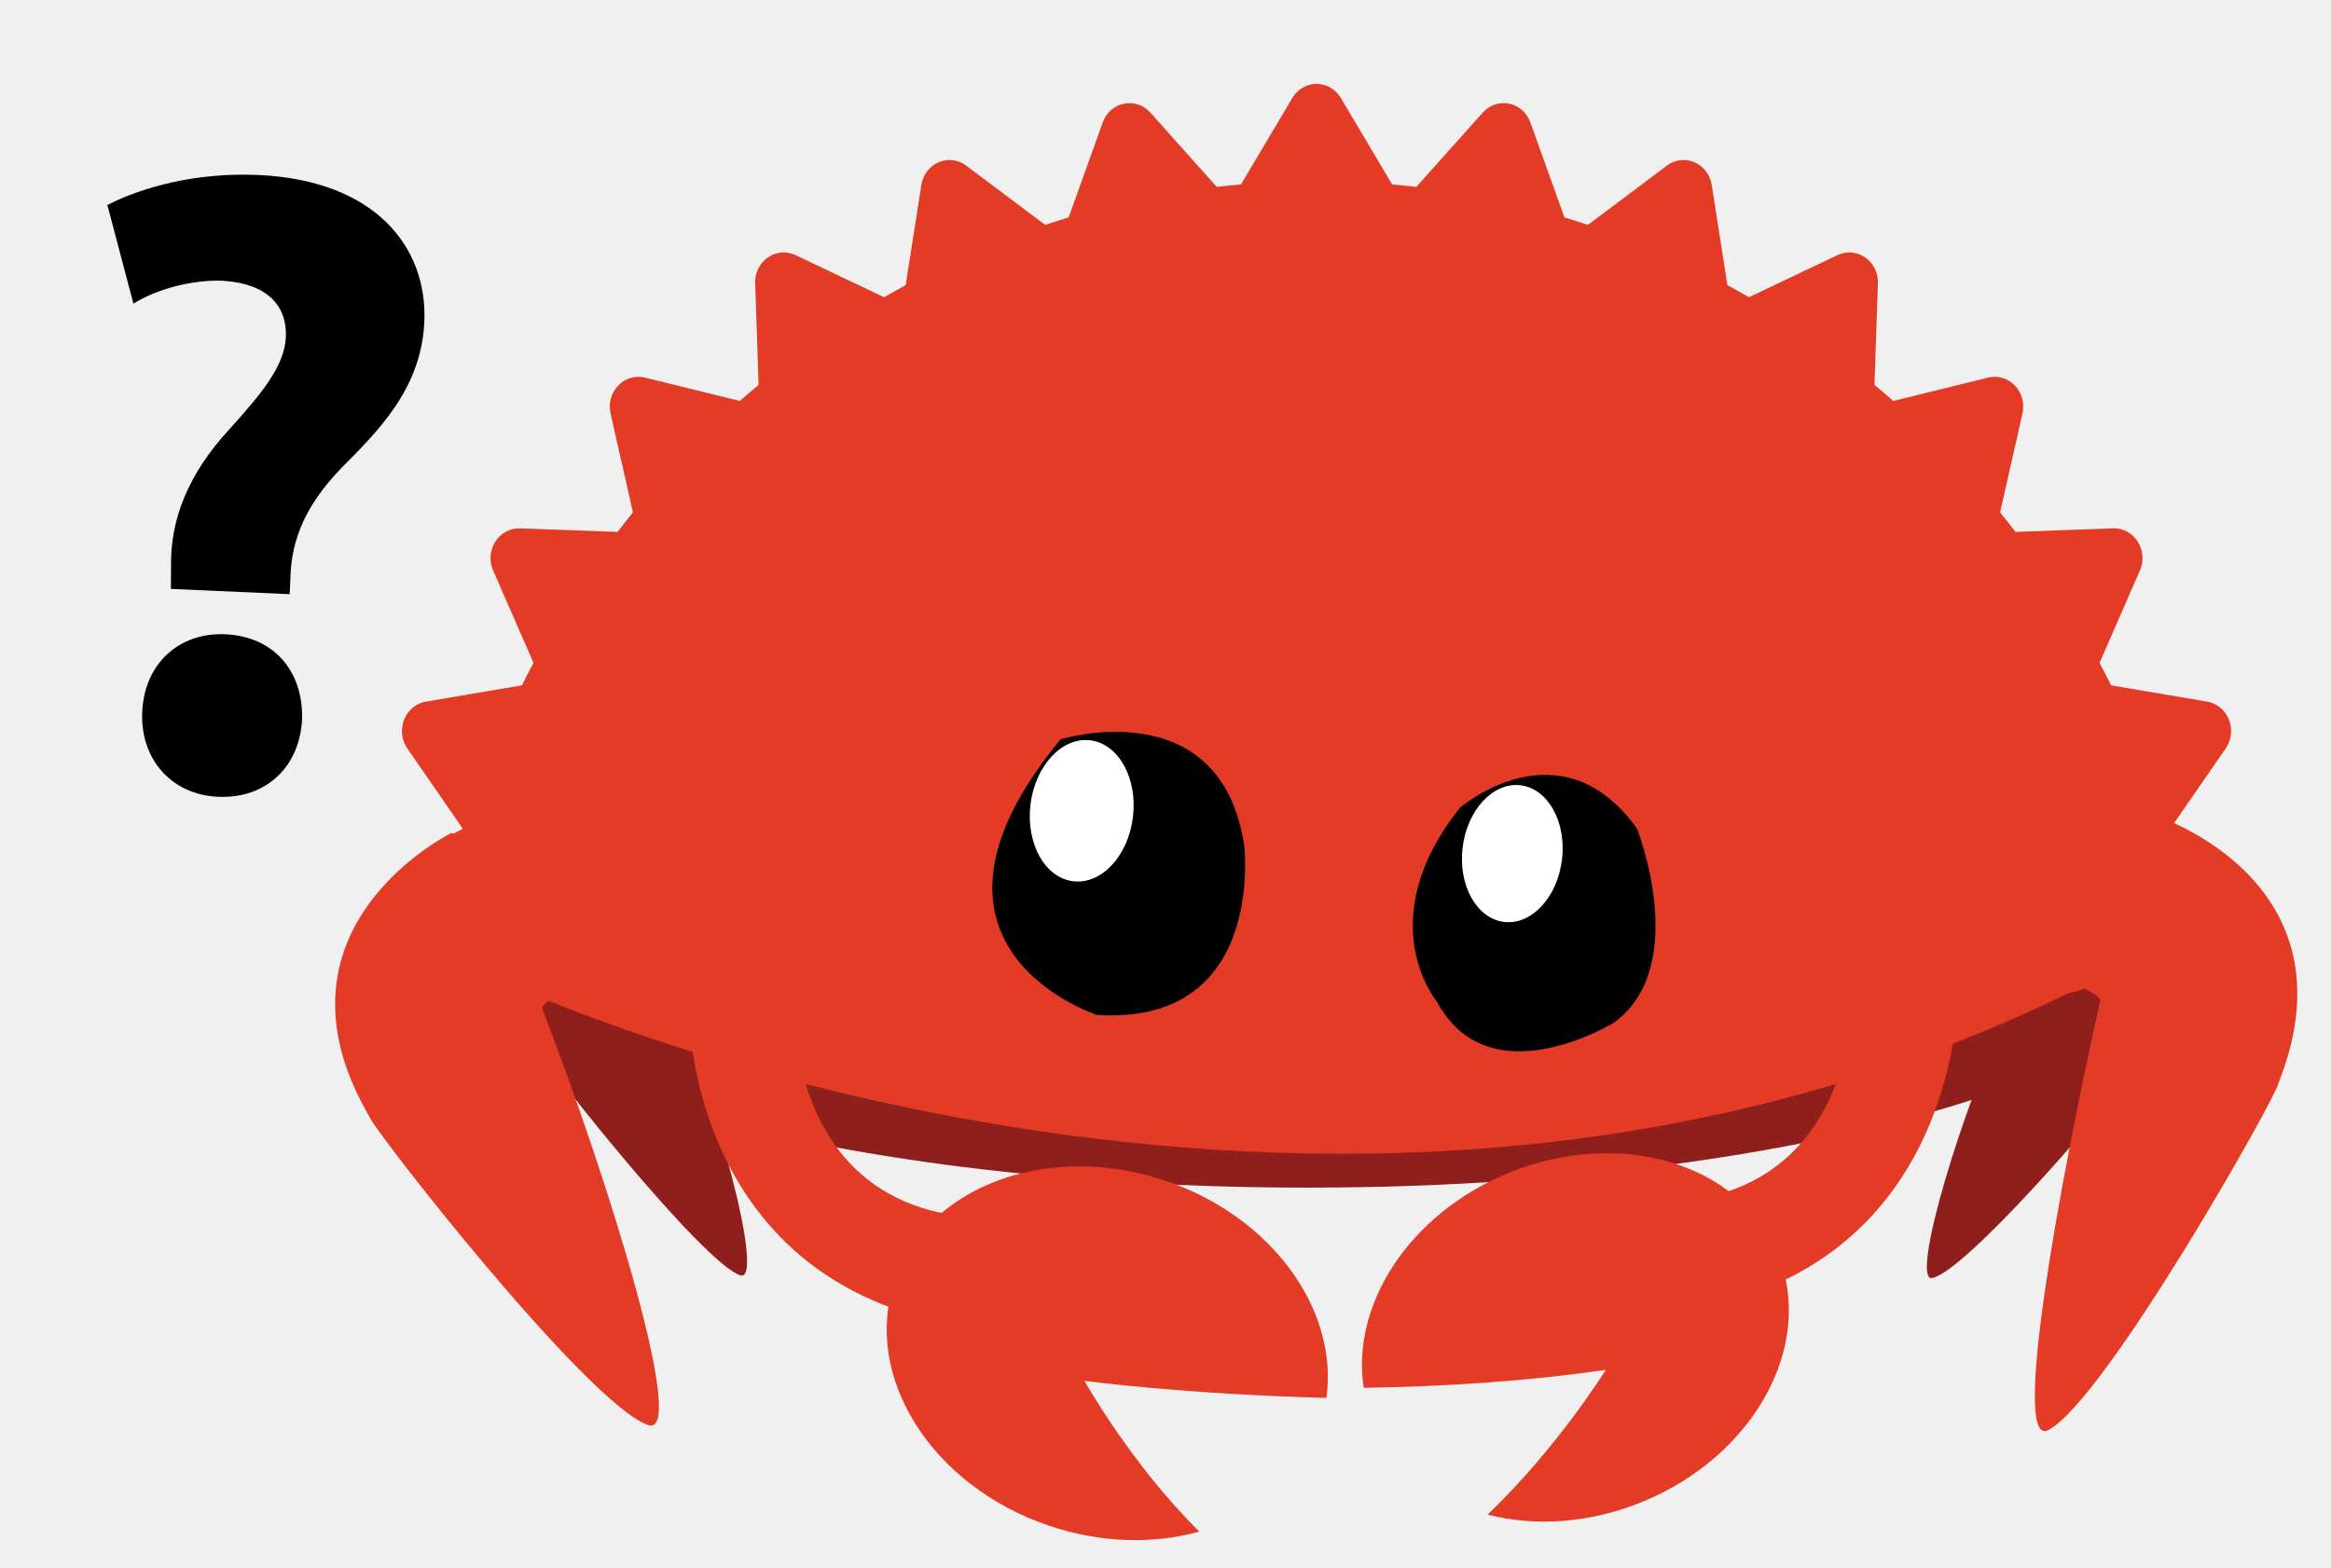
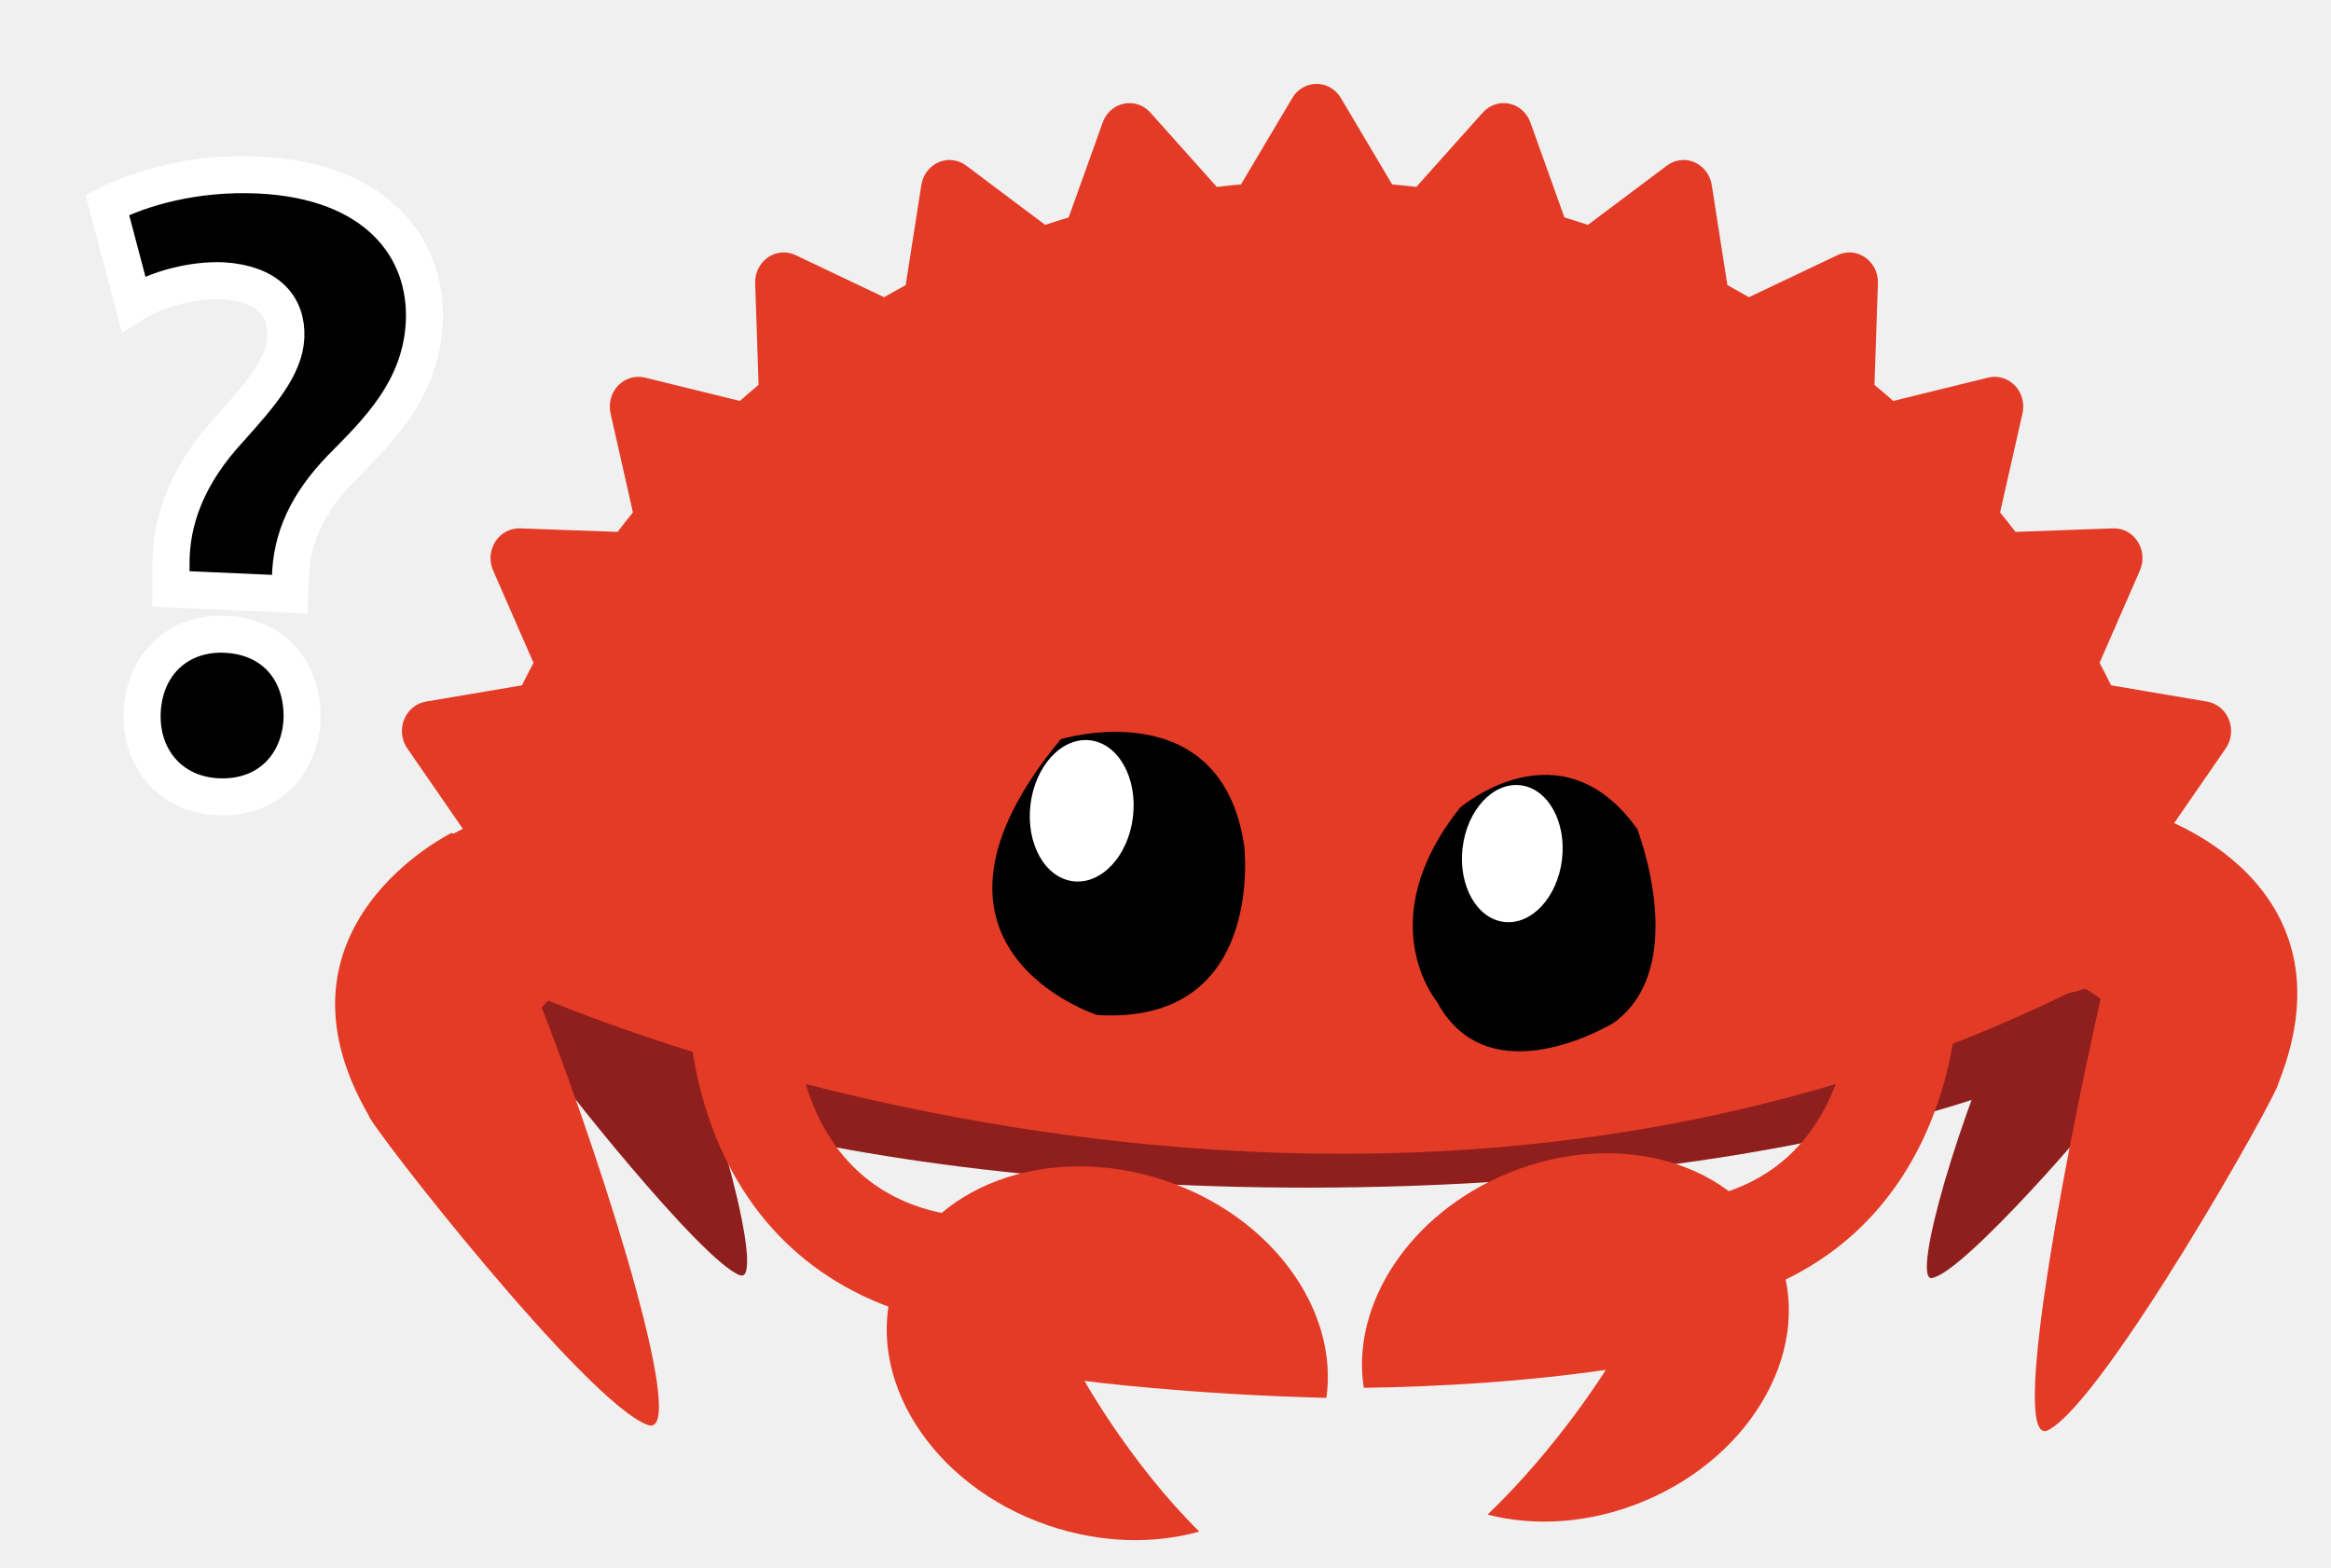
<svg xmlns="http://www.w3.org/2000/svg" version="1.1" id="Layer_1" x="0px" y="0px" width="1259px" height="847px" viewBox="0 0 1259 847" enable-background="new 0 0 1259 847" xml:space="preserve">
  <path fill="#8F1F1D" d="M706.403,338.05c-131.633,0-251.228,15.825-339.77,41.615v220.298  c88.542,25.79,208.137,41.614,339.77,41.614c150.657,0,285.535-20.729,376.134-53.402V391.457  C991.938,358.781,857.06,338.05,706.403,338.05" />
  <path fill="#8F1F1D" d="M1088.423,537.442c-3.856-10.663-4.629-24.154-1.36-37.162c5.85-23.289,22.421-36.198,37.013-28.833  c3.618,1.827,6.773,4.73,9.387,8.418c0.239-0.001,0.479,0,0.715,0.016c0,0,44.552,53.106,3.313,116.003  c-0.896,3.569-76.534,91.718-94.043,94.524C1031.987,692.244,1058.338,600.41,1088.423,537.442" />
  <path fill="#8F1F1D" d="M357.479,527.021c5.3-9.631,7.158-22.788,4.217-36.426c-5.266-24.416-23.91-41.109-41.642-37.285  c-4.398,0.948-8.325,3.072-11.666,6.099c-0.282-0.059-0.564-0.113-0.845-0.153c0,0-56.292,41.952-12.057,113.924  c0.805,3.741,83.851,108.838,104.311,115.764C413.188,693.475,388.55,596.418,357.479,527.021" />
  <path fill="#E23A26" d="M280.467,535.066l0.007,0.015C280.659,535.226,280.831,535.357,280.467,535.066" />
  <path fill="#E33B26" d="M1174.119,457.903c-0.88-3.064-1.756-6.126-2.662-9.162l30.683-44.451c3.13-4.522,3.771-10.398,1.73-15.555  c-2.04-5.13-6.49-8.81-11.76-9.71l-51.887-8.805c-2.008-4.102-4.115-8.142-6.229-12.15l21.797-49.903  c2.243-5.087,1.769-10.995-1.203-15.608c-2.961-4.636-7.99-7.344-13.349-7.133l-52.656,1.913c-2.727-3.55-5.496-7.068-8.322-10.521  l12.102-53.49c1.225-5.433-0.322-11.118-4.104-15.064c-3.762-3.932-9.229-5.559-14.426-4.283l-51.289,12.608  c-3.321-2.935-6.699-5.833-10.114-8.673l1.849-54.914c0.197-5.559-2.394-10.842-6.845-13.925  c-4.445-3.104-10.093-3.573-14.955-1.266l-47.848,22.747c-3.854-2.21-7.728-4.4-11.644-6.517l-8.455-54.115  c-0.857-5.483-4.386-10.139-9.326-12.266c-4.923-2.137-10.568-1.447-14.891,1.808l-42.659,32.007  c-4.2-1.395-8.419-2.732-12.692-4.011l-18.386-51.316c-1.87-5.229-6.182-9.071-11.438-10.151c-5.238-1.072-10.63,0.742-14.263,4.802  L764.97,100.97c-4.342-0.5-8.685-0.956-13.043-1.331l-27.723-46.713c-2.811-4.732-7.771-7.612-13.116-7.612  c-5.334,0-10.304,2.88-13.09,7.612l-27.733,46.713c-4.358,0.375-8.722,0.831-13.056,1.331l-35.91-40.171  c-3.636-4.06-9.047-5.874-14.268-4.802c-5.255,1.092-9.573,4.922-11.433,10.151l-18.402,51.316  c-4.26,1.279-8.481,2.627-12.691,4.011l-42.644-32.007c-4.336-3.266-9.98-3.955-14.916-1.808c-4.919,2.127-8.461,6.783-9.313,12.266  l-8.461,54.115c-3.914,2.117-7.789,4.294-11.653,6.517l-47.842-22.747c-4.858-2.316-10.529-1.838-14.954,1.266  c-4.445,3.083-7.042,8.366-6.84,13.925l1.835,54.914c-3.405,2.84-6.774,5.738-10.112,8.673l-51.279-12.608  c-5.211-1.265-10.67,0.351-14.441,4.283c-3.795,3.946-5.332,9.631-4.113,15.064l12.079,53.49c-2.802,3.467-5.575,6.971-8.293,10.521  l-52.655-1.913c-5.314-0.157-10.386,2.497-13.356,7.133c-2.974,4.613-3.425,10.521-1.211,15.608l21.814,49.903  c-2.119,4.008-4.224,8.048-6.249,12.15l-51.882,8.805c-5.271,0.888-9.715,4.566-11.765,9.71c-2.037,5.157-1.375,11.033,1.735,15.555  l30.69,44.451c-0.236,0.784-0.455,1.576-0.69,2.364l-16.863,17.911l45.341,64.05c0,0,435.152,200.731,838.797,3.396  C1163.372,528.189,1174.119,457.903,1174.119,457.903" />
  <path d="M788.629,436.277c0,0,54.108-46.602,95.626,11.5c0,0,29.173,74.328-12.593,104.708c0,0-67.353,41.473-95.627-11.5  C776.035,540.985,739.67,497.66,788.629,436.277" />
  <path fill="#FFFFFF" d="M843.648,464.356c-2.452,20.385-16.456,35.467-31.276,33.684c-14.817-1.781-24.846-19.755-22.395-40.14  c2.452-20.385,16.457-35.468,31.274-33.687C836.071,425.997,846.1,443.971,843.648,464.356" />
  <path d="M572.949,399.315c0,0,86.384-26.449,99.021,57.297c0,0,12.086,97.294-79.356,91.705  C592.613,548.317,479.508,512.09,572.949,399.315" />
  <rect x="181" y="45" fill="none" width="1060" height="782" />
  <path fill="#FFFFFF" d="M611.925,441.324c-2.528,21.021-16.969,36.581-32.257,34.742c-15.281-1.837-25.624-20.378-23.095-41.399  c2.529-21.026,16.973-36.581,32.253-34.743C604.113,401.763,614.454,420.298,611.925,441.324" />
  <path fill="#E33B26" d="M292.602,544.216c10.967-12.463,37.611-27.557,35.57-46.282c-3.653-33.526-31.456-57.999-62.099-54.658  c-7.599,0.827-14.658,3.292-20.923,7.035c-0.463-0.106-0.925-0.211-1.388-0.294c0,0-103.632,50.873-44.564,152.657  c0.557,5.137,117.847,155.668,150.787,167.131C371.544,777.307,330.074,641.165,292.602,544.216" />
  <path fill="#E33B26" d="M1134.549,539.673c-12.692-10.7-46.162-20.418-46.92-39.238c-1.355-33.697,22.512-62.021,53.312-63.26  c7.638-0.308,14.983,1.083,21.734,3.857c0.442-0.174,0.884-0.347,1.329-0.497c0,0,110.025,34.951,66.695,144.366  c0.21,5.163-93.468,171.416-124.345,187.635C1086.146,783.151,1111.861,641.105,1134.549,539.673" />
  <rect x="181.06" y="45.314" fill="none" width="1059.75" height="781.686" />
  <path fill="#E33B26" d="M372.142,545.559c0,0-1.383,137.296,133.166,167.933l28.054-56.363c0,0-97.495,9.431-104.995-111.569  H372.142" />
  <rect x="181" y="45" fill="none" width="1060" height="782" />
  <path fill="#E33B26" d="M1057.362,537.246c0,0,1.382,137.296-133.167,167.933l-28.055-56.363c0,0,97.495,9.431,104.995-111.569  H1057.362" />
  <path fill="#E33B26" d="M960.167,677.279c-20.25-48.941-85.595-68.373-145.951-43.399c-53.126,21.98-84.637,71.031-77.624,115.845  c41.946-0.652,86.94-3.371,130.736-9.718c0,0-25.837,41.763-63.857,78.211c25.566,6.599,55.383,4.768,84.076-7.104  C947.904,786.141,980.417,726.221,960.167,677.279" />
  <path fill="#E33B26" d="M585.746,745.985c0,0,55.203,7.295,130.67,9.155c6.61-47.511-29.38-97.792-86.801-117.242  c-63.438-21.488-128.989,2.792-146.414,54.231c-17.425,51.44,19.876,110.561,83.314,132.049  c28.121,9.526,56.653,10.049,81.229,3.207C610.833,790.881,585.746,745.985,585.746,745.985" />
  <rect x="181.06" y="45.314" fill="none" width="1059.75" height="781.686" />
  <g>
-     <path d="M92.314,318.146l0.072-12.563c-0.359-24.665,8.95-49.384,31.787-73.989c16.267-18.129,29.512-33.493,30.216-49.411   c0.747-16.883-9.835-28.95-33.932-30.499c-15.918-0.704-35.468,4.231-48.394,12.359l-14.075-53.303   c18.296-9.34,47.182-17.729,81.429-16.214c63.672,2.816,91.538,39.33,89.768,79.366c-1.621,36.659-25.84,59.753-45.066,79.202   c-18.24,19.009-26.789,37.48-27.267,59.207l-0.384,8.683L92.314,318.146z M76.808,384.64c1.152-26.048,19.789-43.105,44.872-41.997   c26.047,1.152,42.14,19.746,41.471,45.815c-1.109,25.083-18.824,43.148-45.353,41.975C92.232,429.303,75.698,409.723,76.808,384.64   z" />
+     <path style="stroke:#ffffff;stroke-width:20" d="M92.314,318.146l0.072-12.563c-0.359-24.665,8.95-49.384,31.787-73.989c16.267-18.129,29.512-33.493,30.216-49.411   c0.747-16.883-9.835-28.95-33.932-30.499c-15.918-0.704-35.468,4.231-48.394,12.359l-14.075-53.303   c18.296-9.34,47.182-17.729,81.429-16.214c63.672,2.816,91.538,39.33,89.768,79.366c-1.621,36.659-25.84,59.753-45.066,79.202   c-18.24,19.009-26.789,37.48-27.267,59.207l-0.384,8.683L92.314,318.146z M76.808,384.64c1.152-26.048,19.789-43.105,44.872-41.997   c26.047,1.152,42.14,19.746,41.471,45.815c-1.109,25.083-18.824,43.148-45.353,41.975C92.232,429.303,75.698,409.723,76.808,384.64   z" />
  </g>
</svg>
